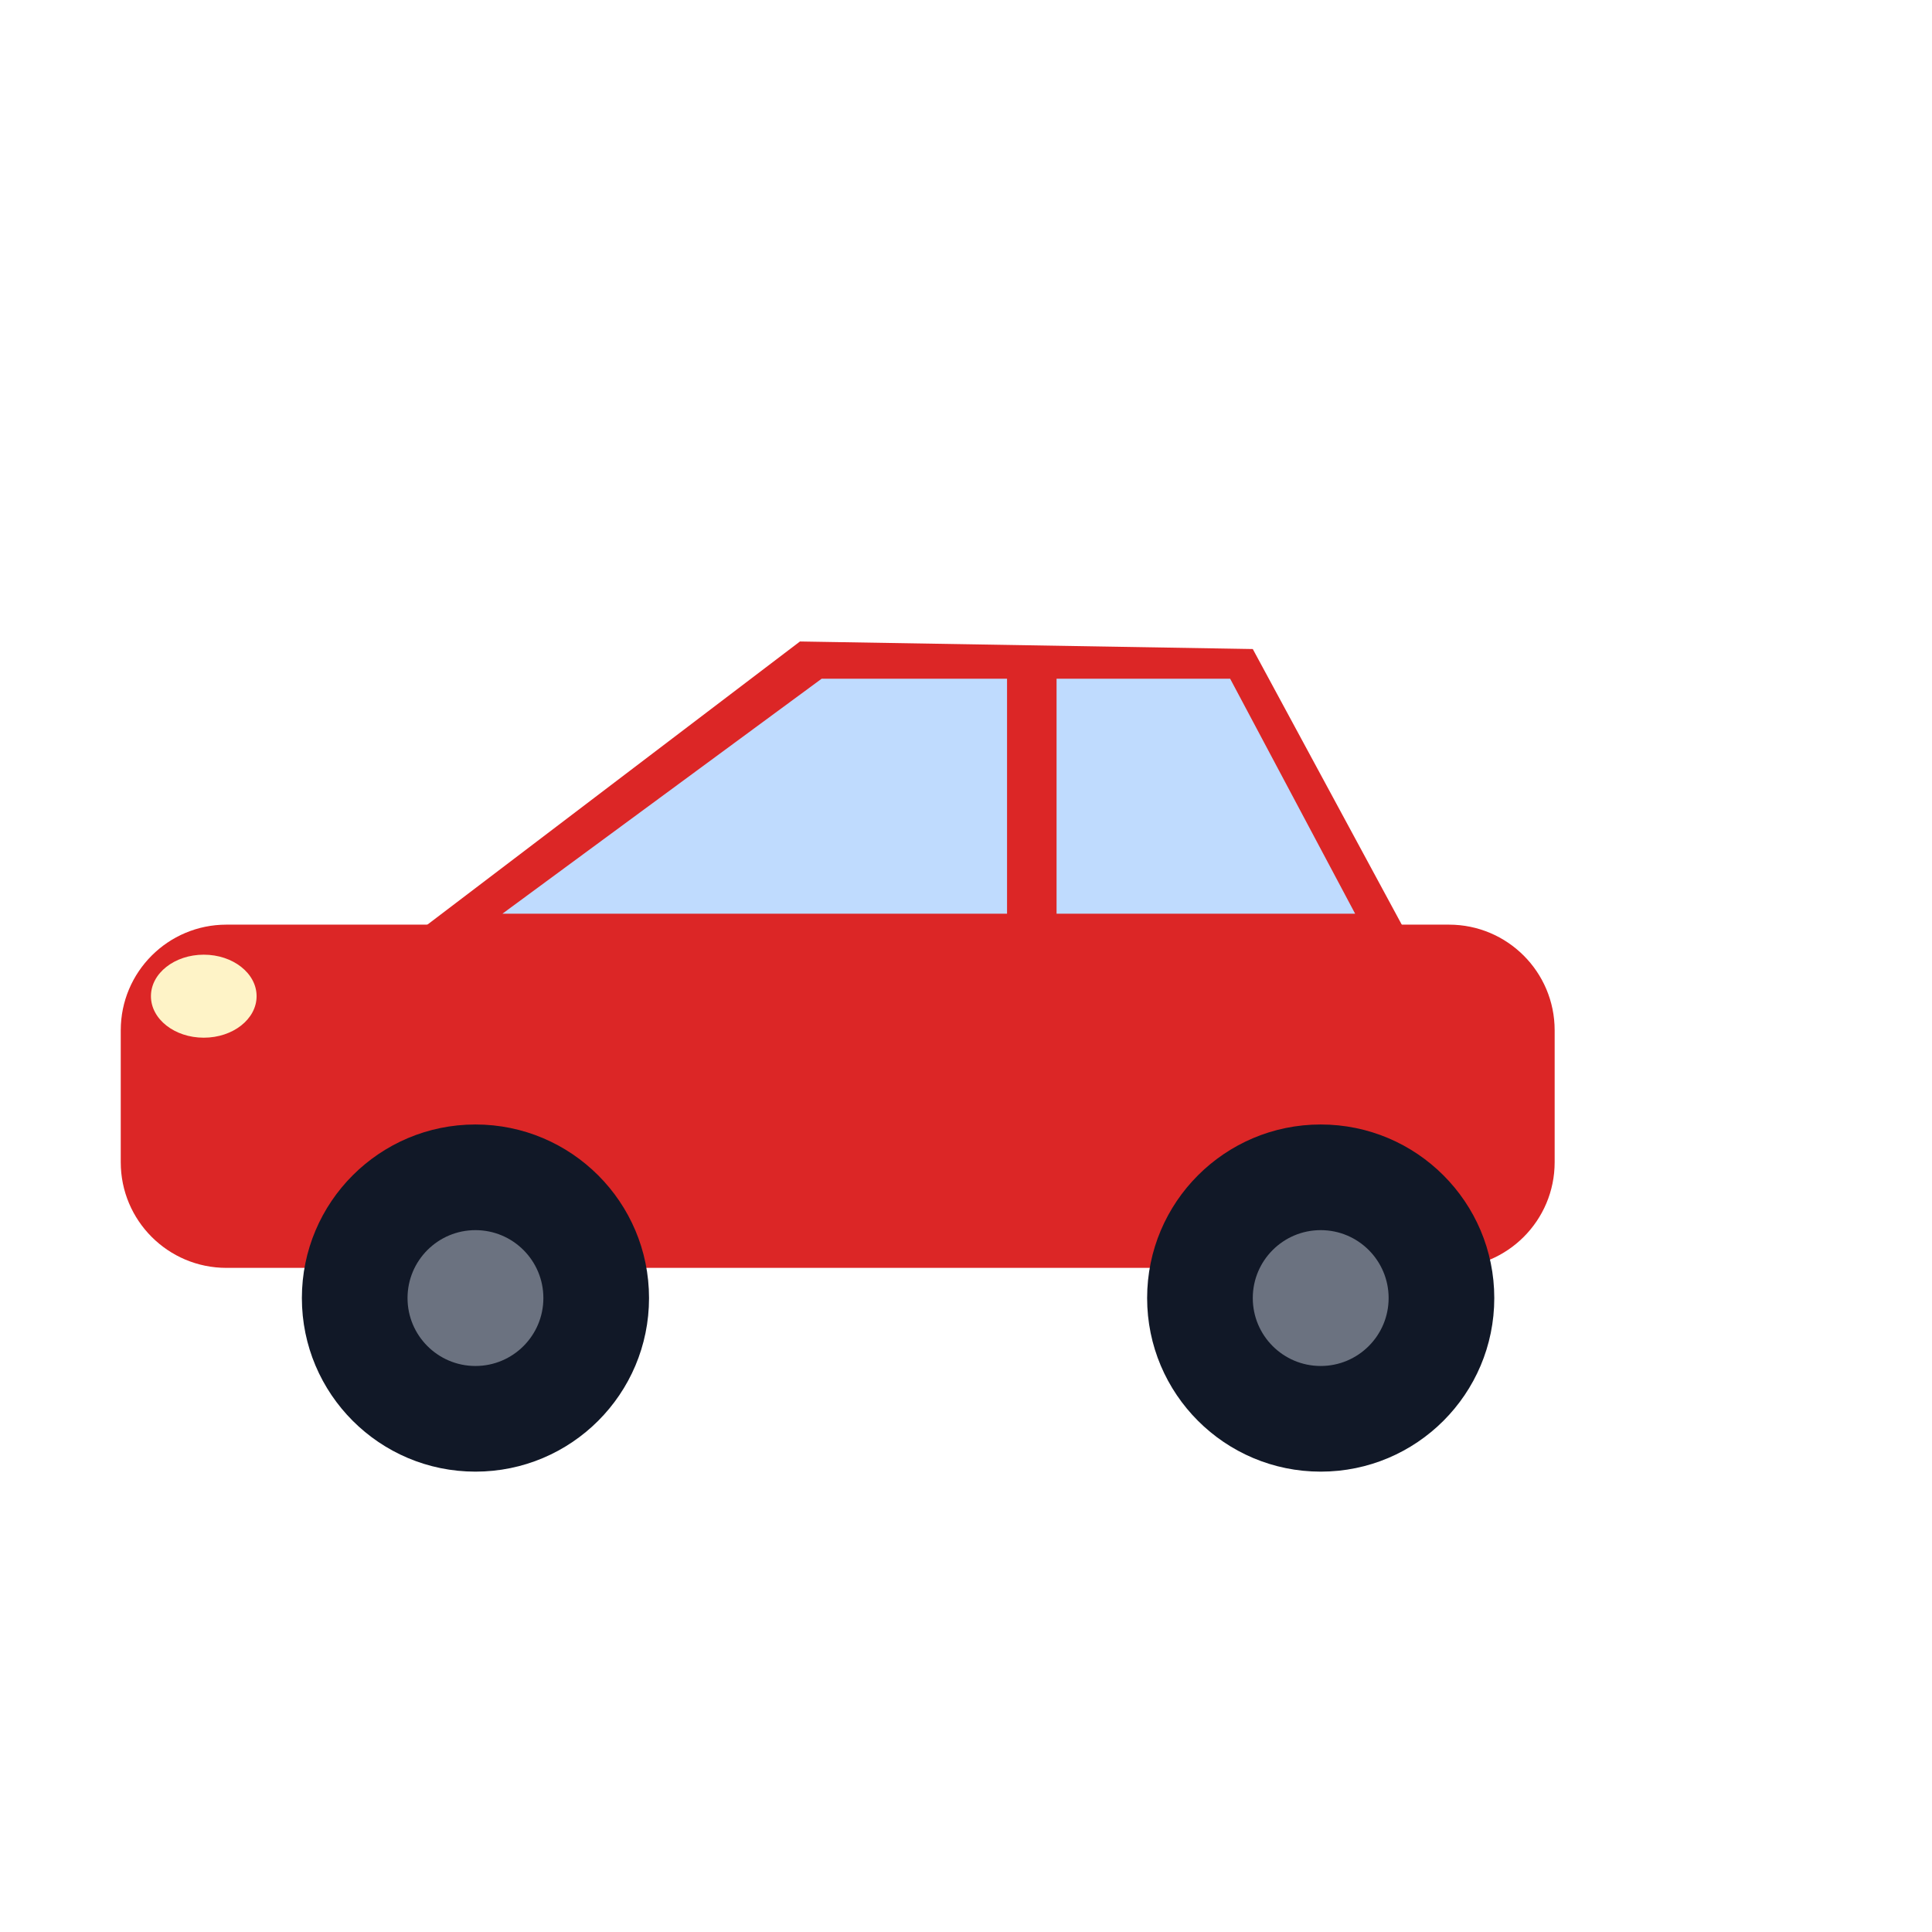
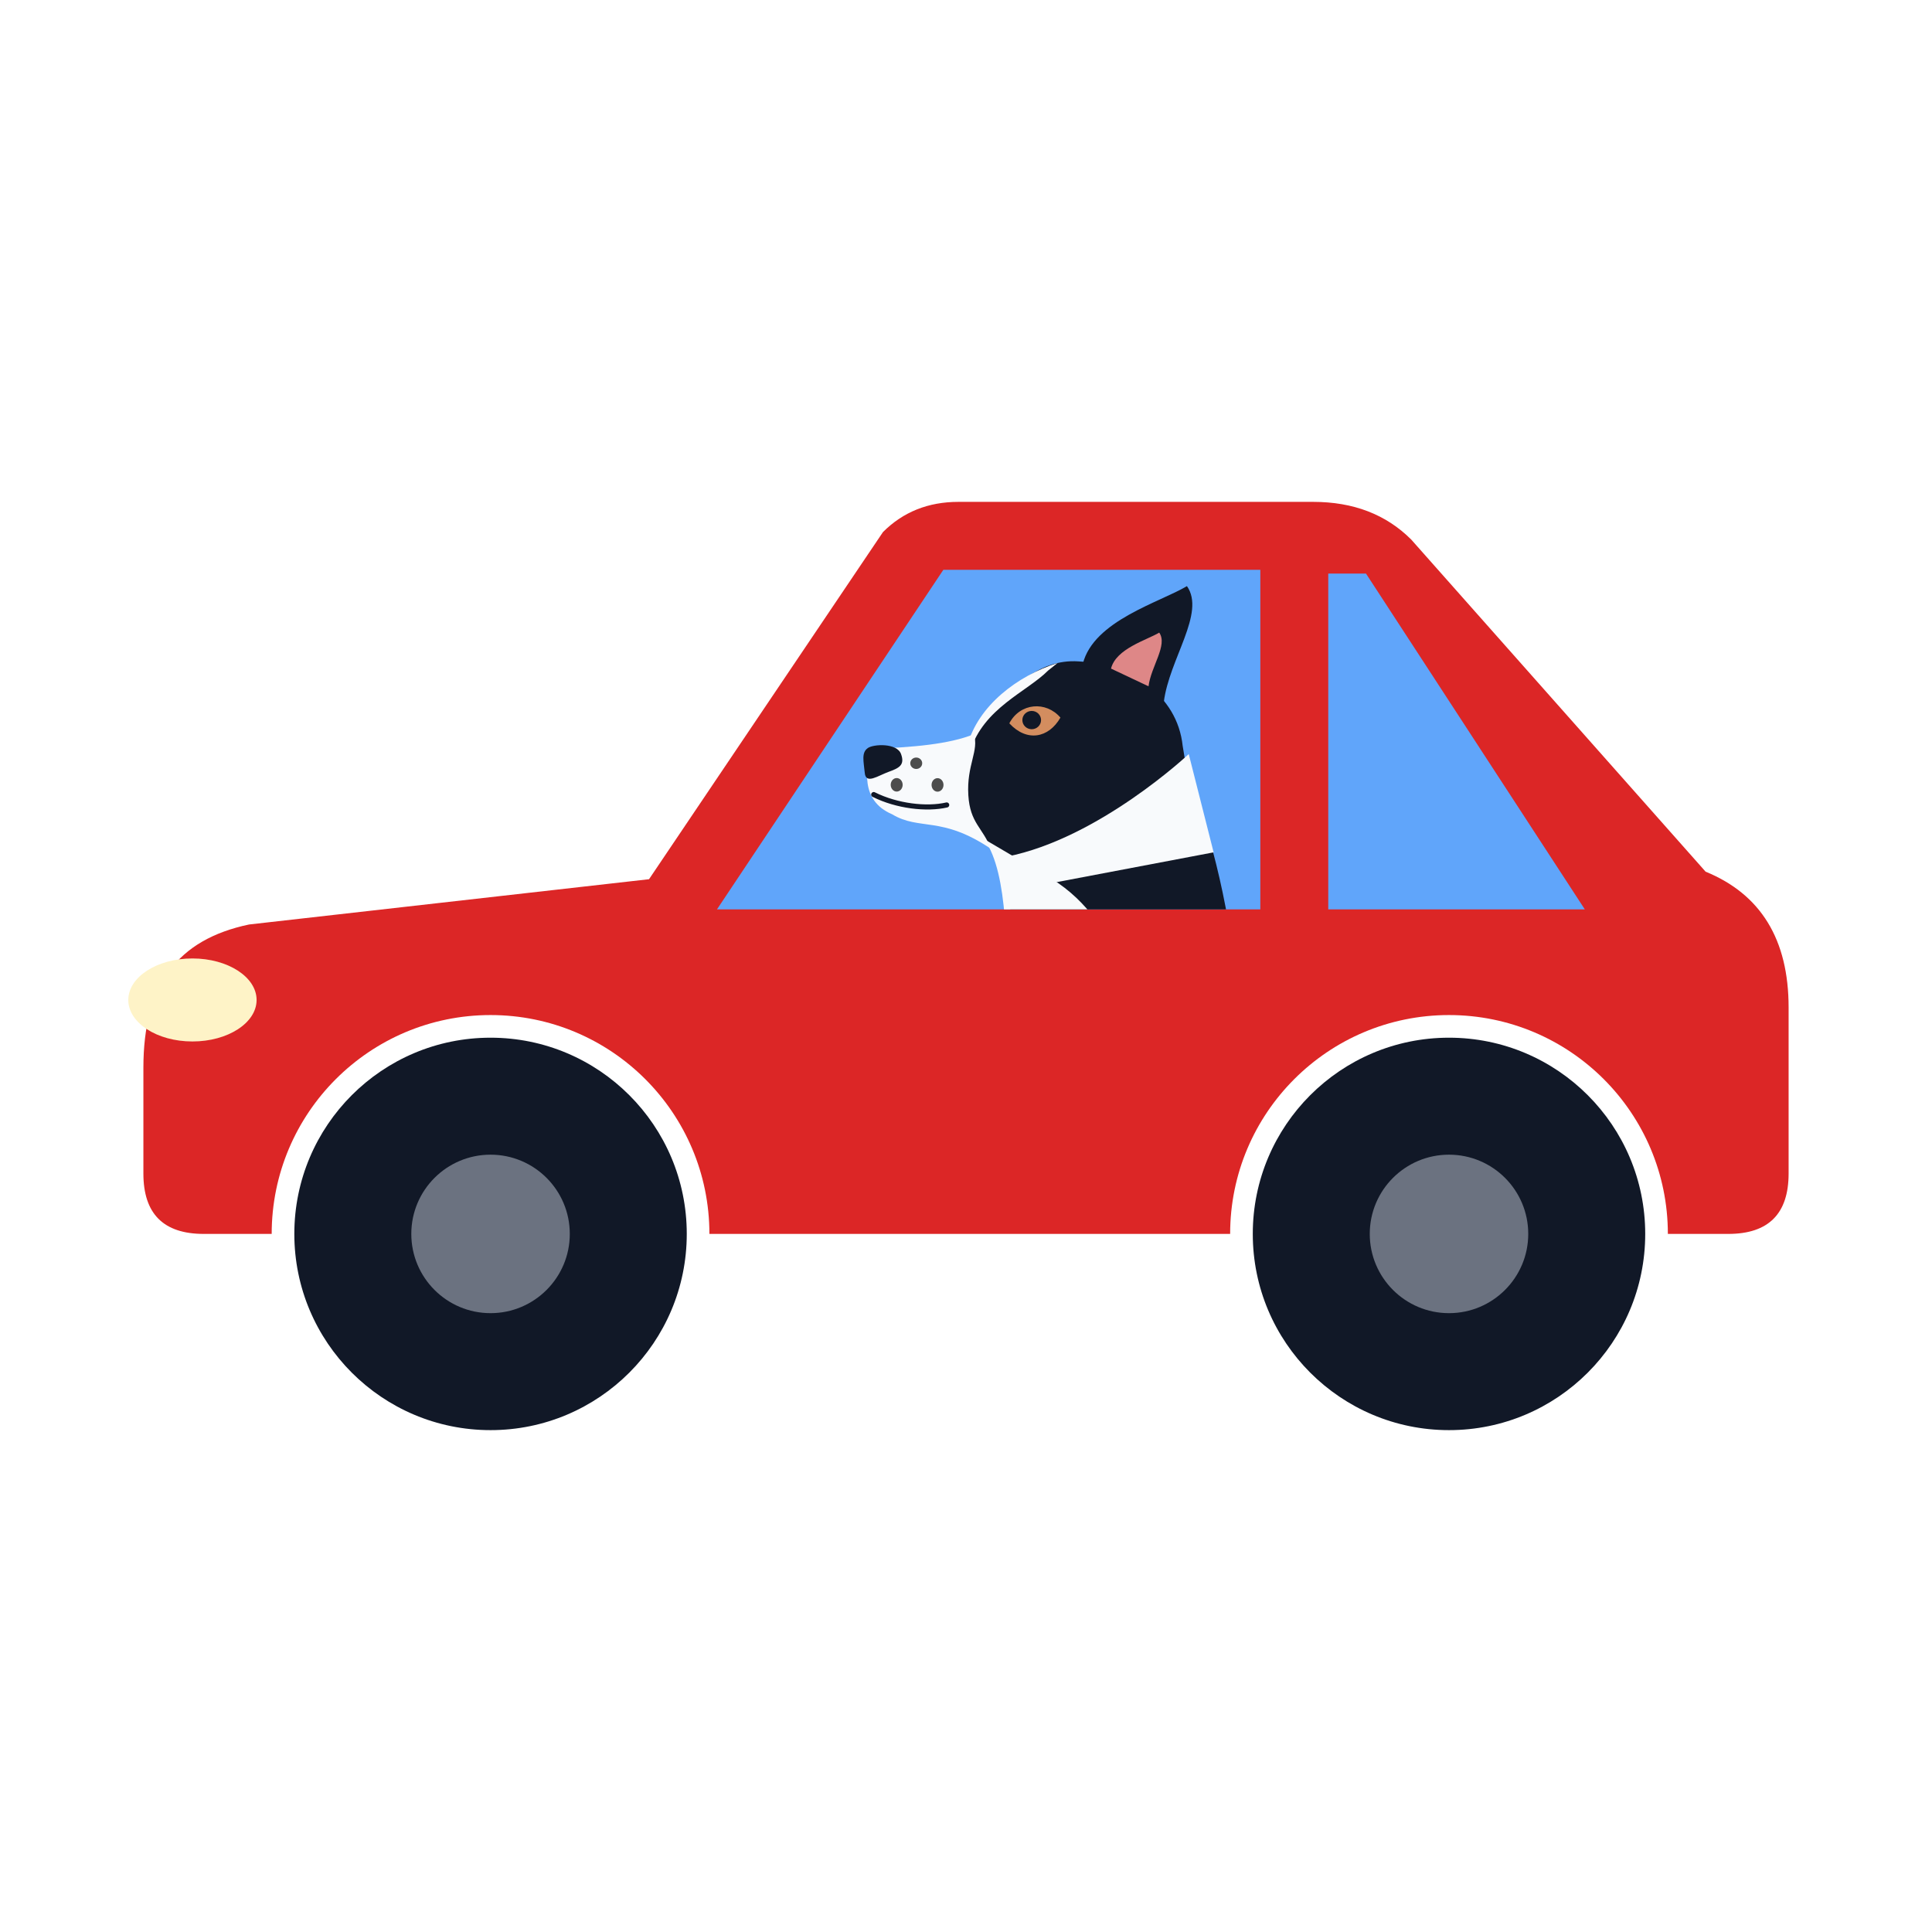
- <svg xmlns="http://www.w3.org/2000/svg" viewBox="0 0 512 512" version="1.1" id="svg6">
-   <defs id="defs6" />
-   <g transform="translate(512,0) scale(-1,1)" id="g6">
-     <rect x="100" y="245.041" width="380" height="90.959" rx="28" fill="#dc2626" id="rect1" style="stroke-width:0.901" />
-     <polygon points="400,224 140,224 180,150 300,148 " fill="#dc2626" id="polygon1" transform="translate(0,22)" />
-     <path id="polygon2" style="fill:#bfdbfe" d="m 294.246,157.863 84.604,62.274 H 245.123 v -62.274 z m -62.246,0 v 62.274 H 152.877 L 186,157.863 Z" transform="translate(0,22)" />
-     <ellipse cx="458" cy="264" rx="14" ry="11" fill="#fef3c7" id="ellipse3" />
-     <circle cx="162" cy="344" r="46" fill="#111827" id="circle3" />
-     <circle cx="162" cy="344" r="18" fill="#6b7280" id="circle4" />
-     <circle cx="386" cy="344" r="46" fill="#111827" id="circle5" />
-     <circle cx="386" cy="344" r="18" fill="#6b7280" id="circle6" />
+ <svg xmlns="http://www.w3.org/2000/svg" viewBox="0 0 512 512">
+   <g transform="translate(0,-17)">
+     <defs>
+       <clipPath id="ws-b">
+         <path d="M 190,258 L 250,168 L 334,168 L 334,258 Z" />
+       </clipPath>
+     </defs>
+     <path fill="#dc2626" d="M 38,300 C 38,278 47,266 66,262 L 172,250 L 234,158       Q 242,150 254,150 L 348,150 Q 364,150 374,160 L 452,248       Q 474,257 474,284 L 474,328 Q 474,344 458,344 L 442,344       A 58,58 0 0 0 326,344 L 188,344 A 58,58 0 0 0 72,344 L 54,344       Q 38,344 38,328 Z" />
+     <path fill="#60a5fa" d="M 190,258 L 250,168 L 334,168 L 334,258 Z" />
+     <path fill="#60a5fa" d="M 352,258 L 352,169 L 362,169 L 420,258 Z" />
+     <ellipse cx="51" cy="282" rx="17" ry="11" fill="#fef3c7" />
+     <g clip-path="url(#ws-b)">
+       <g transform="translate(271.1,230.3) scale(0.670)">
+         <g>
+           <path fill="#111827" d="m -42.469,-13.555 c 12.812,-8.541 9.547,-4.424 19.156,-8.694 3.203,-2.135 5.338,-5.338 6.406,-9.609 11.479,-13.968 22.85,-25.965 38.865,-24.897 20.285,1.068 39.073,13.153 41.209,33.438 2.135,13.879 4.095,18.403 10.501,36.553 C 81.14,38.859 87.546,77.294 87.546,120 H -6.406 c 0,-36.3 2.135,-59.788 2.135,-72.6 C -5.339,36.724 -8.066,21.528 -12.337,17.257 -23.977,6.367 -20.527,8.946 -31.204,0.405 -37.61,-3.866 -44.604,-5.014 -42.469,-13.555 Z" id="path2" style="stroke-width:1.068" />
+           <g id="g11" transform="matrix(1.067645,0,0,1.067645,3.855601,-5.216453)">
+             <path fill="#111827" d="m 18.562,-47.382 c 4,-16 28.573,-22.778 38.573,-28.778 7,10 -6.573,26.957 -8.573,42.957 z" id="path3" />
+             <path fill="#111827" d="m 29.004,-45.606 c 1.853,-7.41 13.233,-10.549 17.864,-13.328 3.242,4.631 -3.044,12.485 -3.97,19.895 z" id="path3-5" style="fill:#de8787;stroke-width:0.463" />
+           </g>
+           <path fill="#f8fafc" d="m -59.892,-22.201 c 16.224,-0.524 30.586,-1.783 40.448,-5.733 2.192,6.406 -2.903,12.132 -2.173,24.088 0.679,11.123 5.685,12.756 8.945,21.234 C -32.295,4.163 -40.811,10.308 -51.769,3.712 -64.57,-1.726 -62.084,-14.728 -59.892,-22.201 Z" id="path4" style="stroke-width:1.082" />
+           <path fill="#f8fafc" d="m -22.07,-23.254 c 4.271,-16.015 19.946,-27.836 35.746,-32.86 l -3.716,2.966 c -8.541,8.541 -25.521,14.815 -30.859,31.898 z" id="path5" style="stroke-width:1.068" />
+           <path fill="#f8fafc" d="m -15.306,13.572 c 9.96,14.238 8.168,44.98 10.304,68.468 L 7.473,120 H 51.246 C 46.976,79.429 37.74,43.839 8.914,27.824 Z" id="path6" style="stroke-width:1.068" />
+           <g id="g10" transform="matrix(1.067645,0,0,1.067645,4.073935,-1.734644)">
+             <path fill="#eef2f7" d="m -8.88,-28.586 c 3.99,-7.616 13.598,-8.36 18.941,-2.122 -4.378,7.616 -12.433,9.137 -18.941,2.122 z" id="path7" style="fill:#d38d5f" />
+             <ellipse cx="-0.581" cy="-29.791" fill="#111827" id="circle7" rx="3.464" ry="3.388" style="stroke-width:0.761" />
+           </g>
+           <path id="ellipse7" style="fill:#111827;stroke-width:1.068" d="m -48.234,-20.119 c 1.613,4.433 -0.792,5.557 -5.004,7.09 -4.212,1.533 -8.897,5.013 -9.343,0.385 -0.453,-4.695 -1.389,-7.983 1.202,-9.829 2.246,-1.6 11.531,-2.079 13.144,2.354 z" />
+           <path d="m -59.038,-4.077 c 9.185,4.607 20.999,5.938 28.87,4.113" fill="none" stroke="#111827" stroke-width="3.398" stroke-linecap="round" id="path8" style="stroke-width:2.014;stroke-dasharray:none" />
+           <path style="fill:#f8fafc;fill-opacity:1;stroke-width:0.356" d="m 65.562,-20.093 c 0,0 -35.523,33.412 -72.024,40.576 L 8.89,31.399 75.41,18.777 Z" id="path9" />
+           <ellipse style="fill:#4d4d4d;fill-opacity:1;stroke-width:0.356" id="path10" cx="-42.222" cy="-16.463" rx="2.362" ry="2.259" />
+           <ellipse style="fill:#4d4d4d;fill-opacity:1;stroke-width:0.387" id="path10-6" cx="-33.796" cy="-7.894" rx="2.362" ry="2.674" />
+           <ellipse style="fill:#4d4d4d;fill-opacity:1;stroke-width:0.387" id="path10-6-5" cx="-49.953" cy="-7.935" rx="2.362" ry="2.674" />
+         </g>
+       </g>
+     </g>
+     <circle cx="130" cy="344" r="52" fill="#111827" />
+     <circle cx="130" cy="344" r="21" fill="#6b7280" />
+     <circle cx="384" cy="344" r="52" fill="#111827" />
+     <circle cx="384" cy="344" r="21" fill="#6b7280" />
  </g>
</svg>
